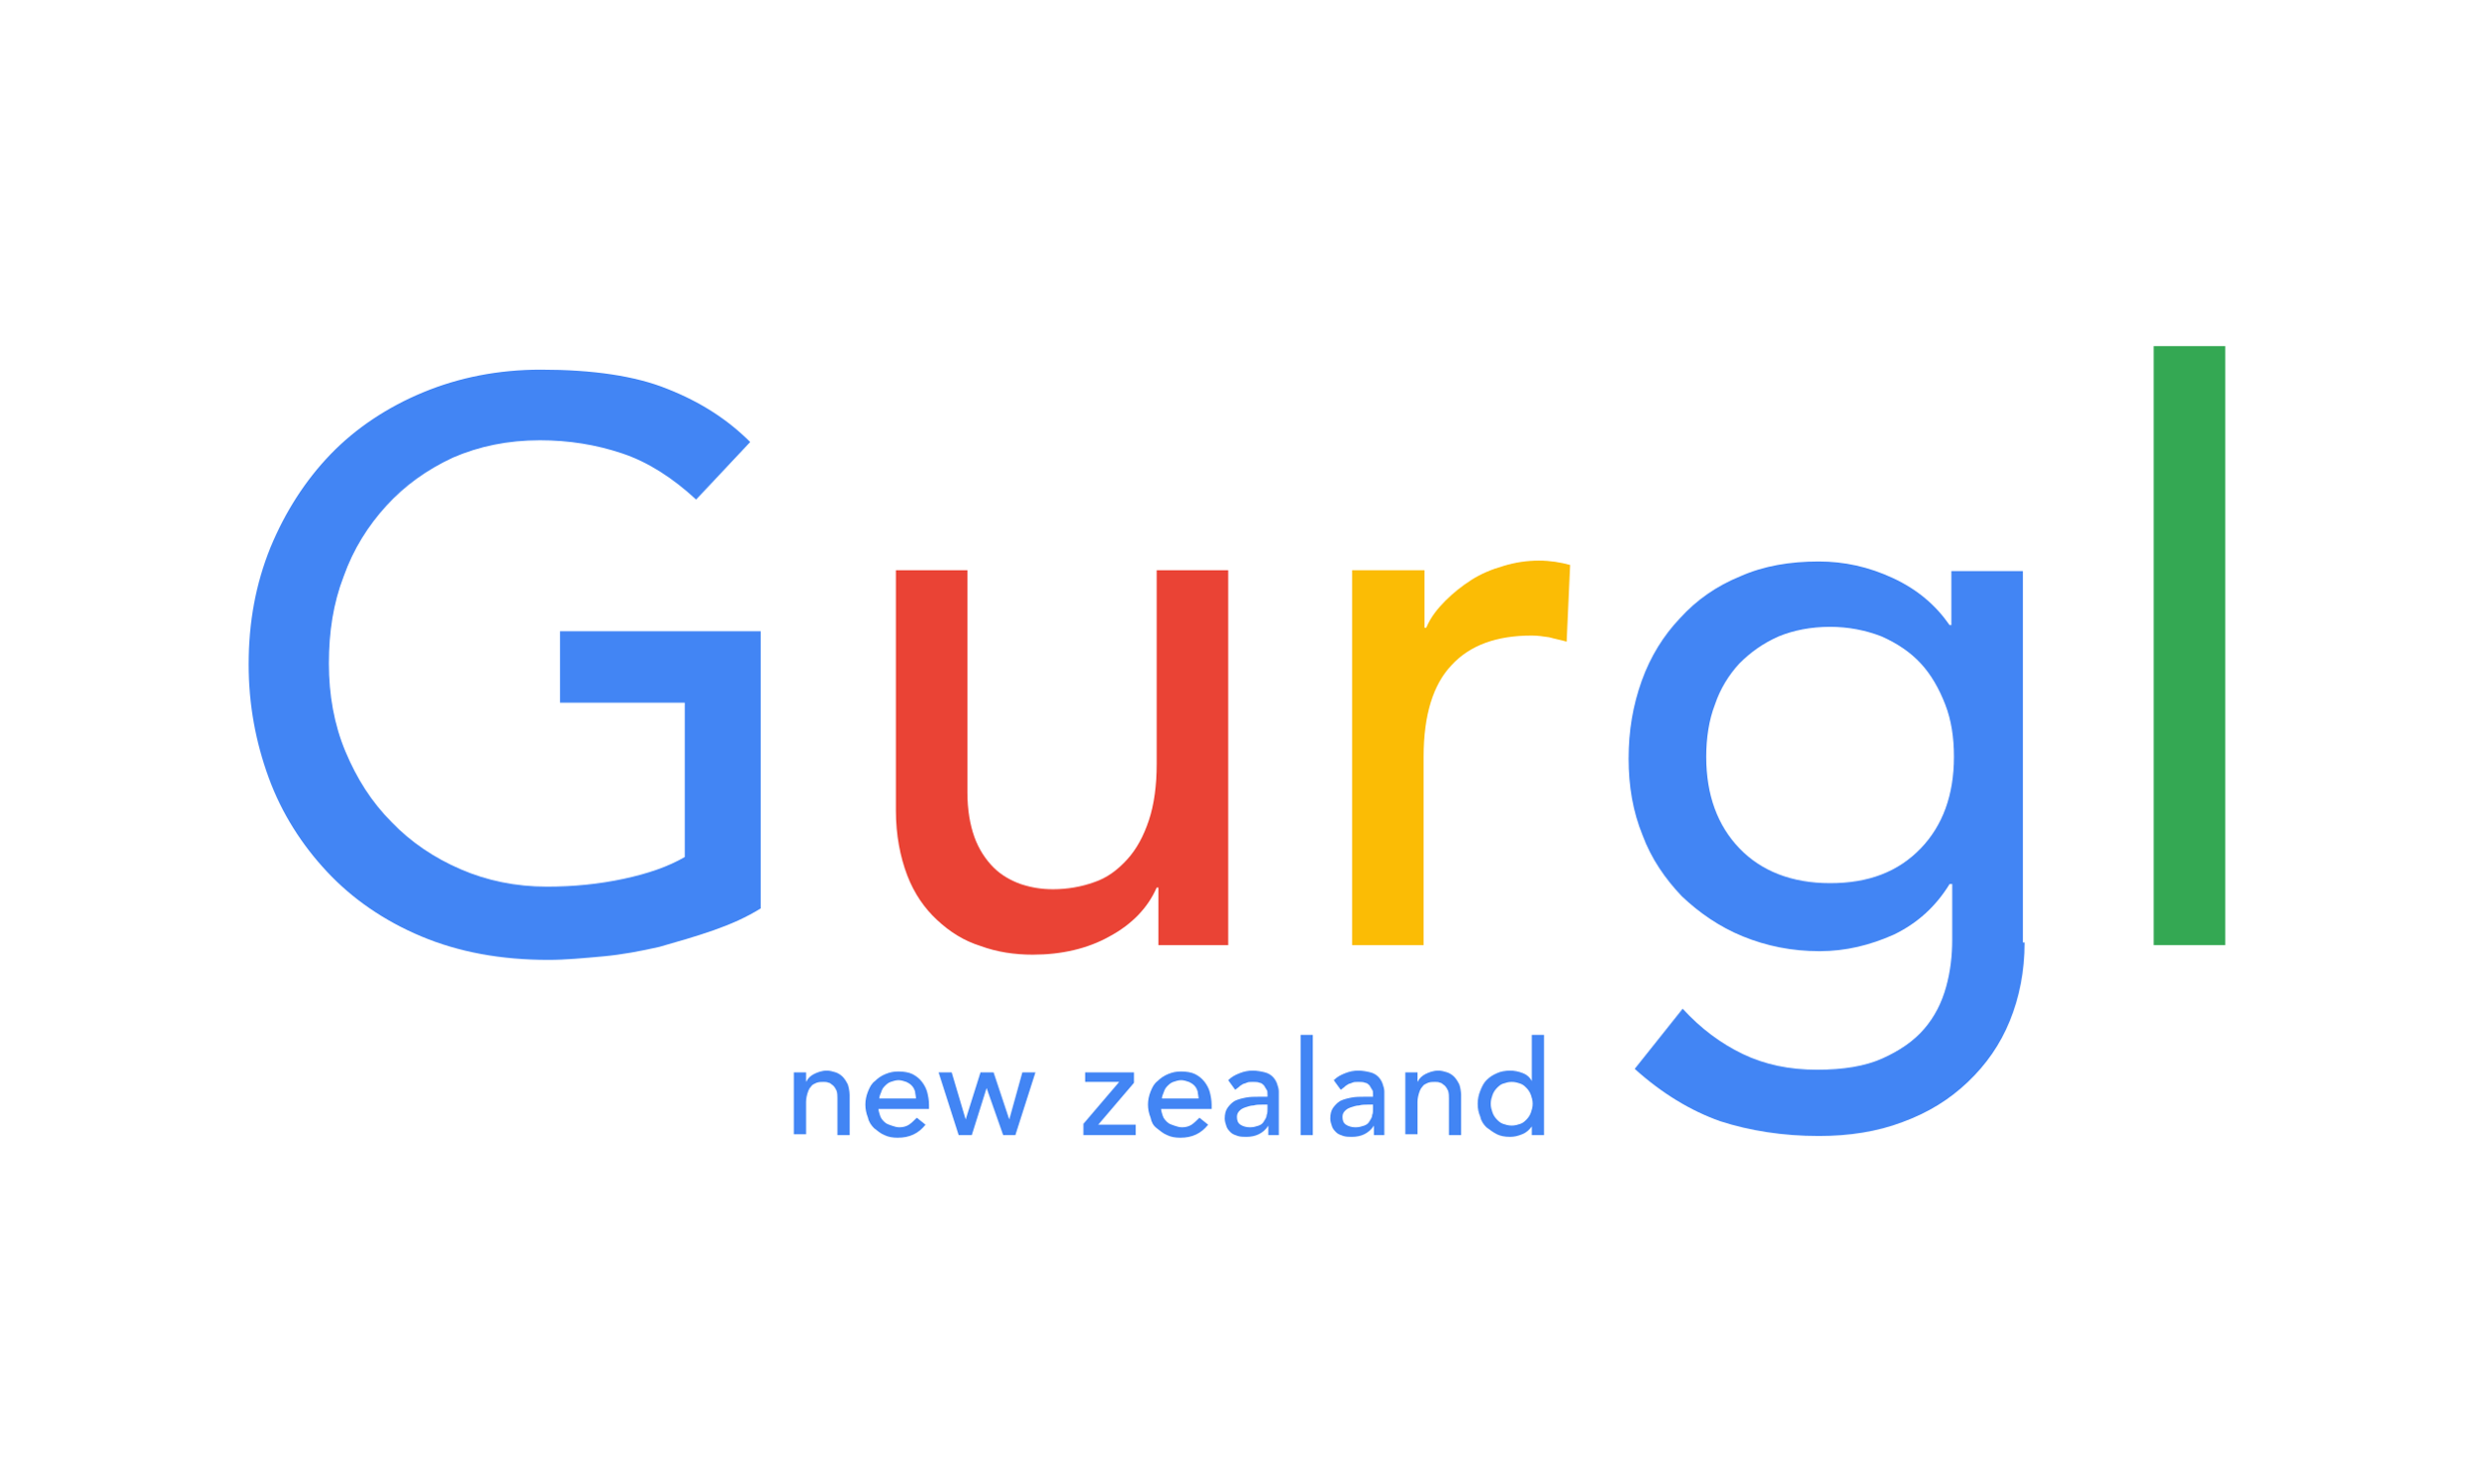
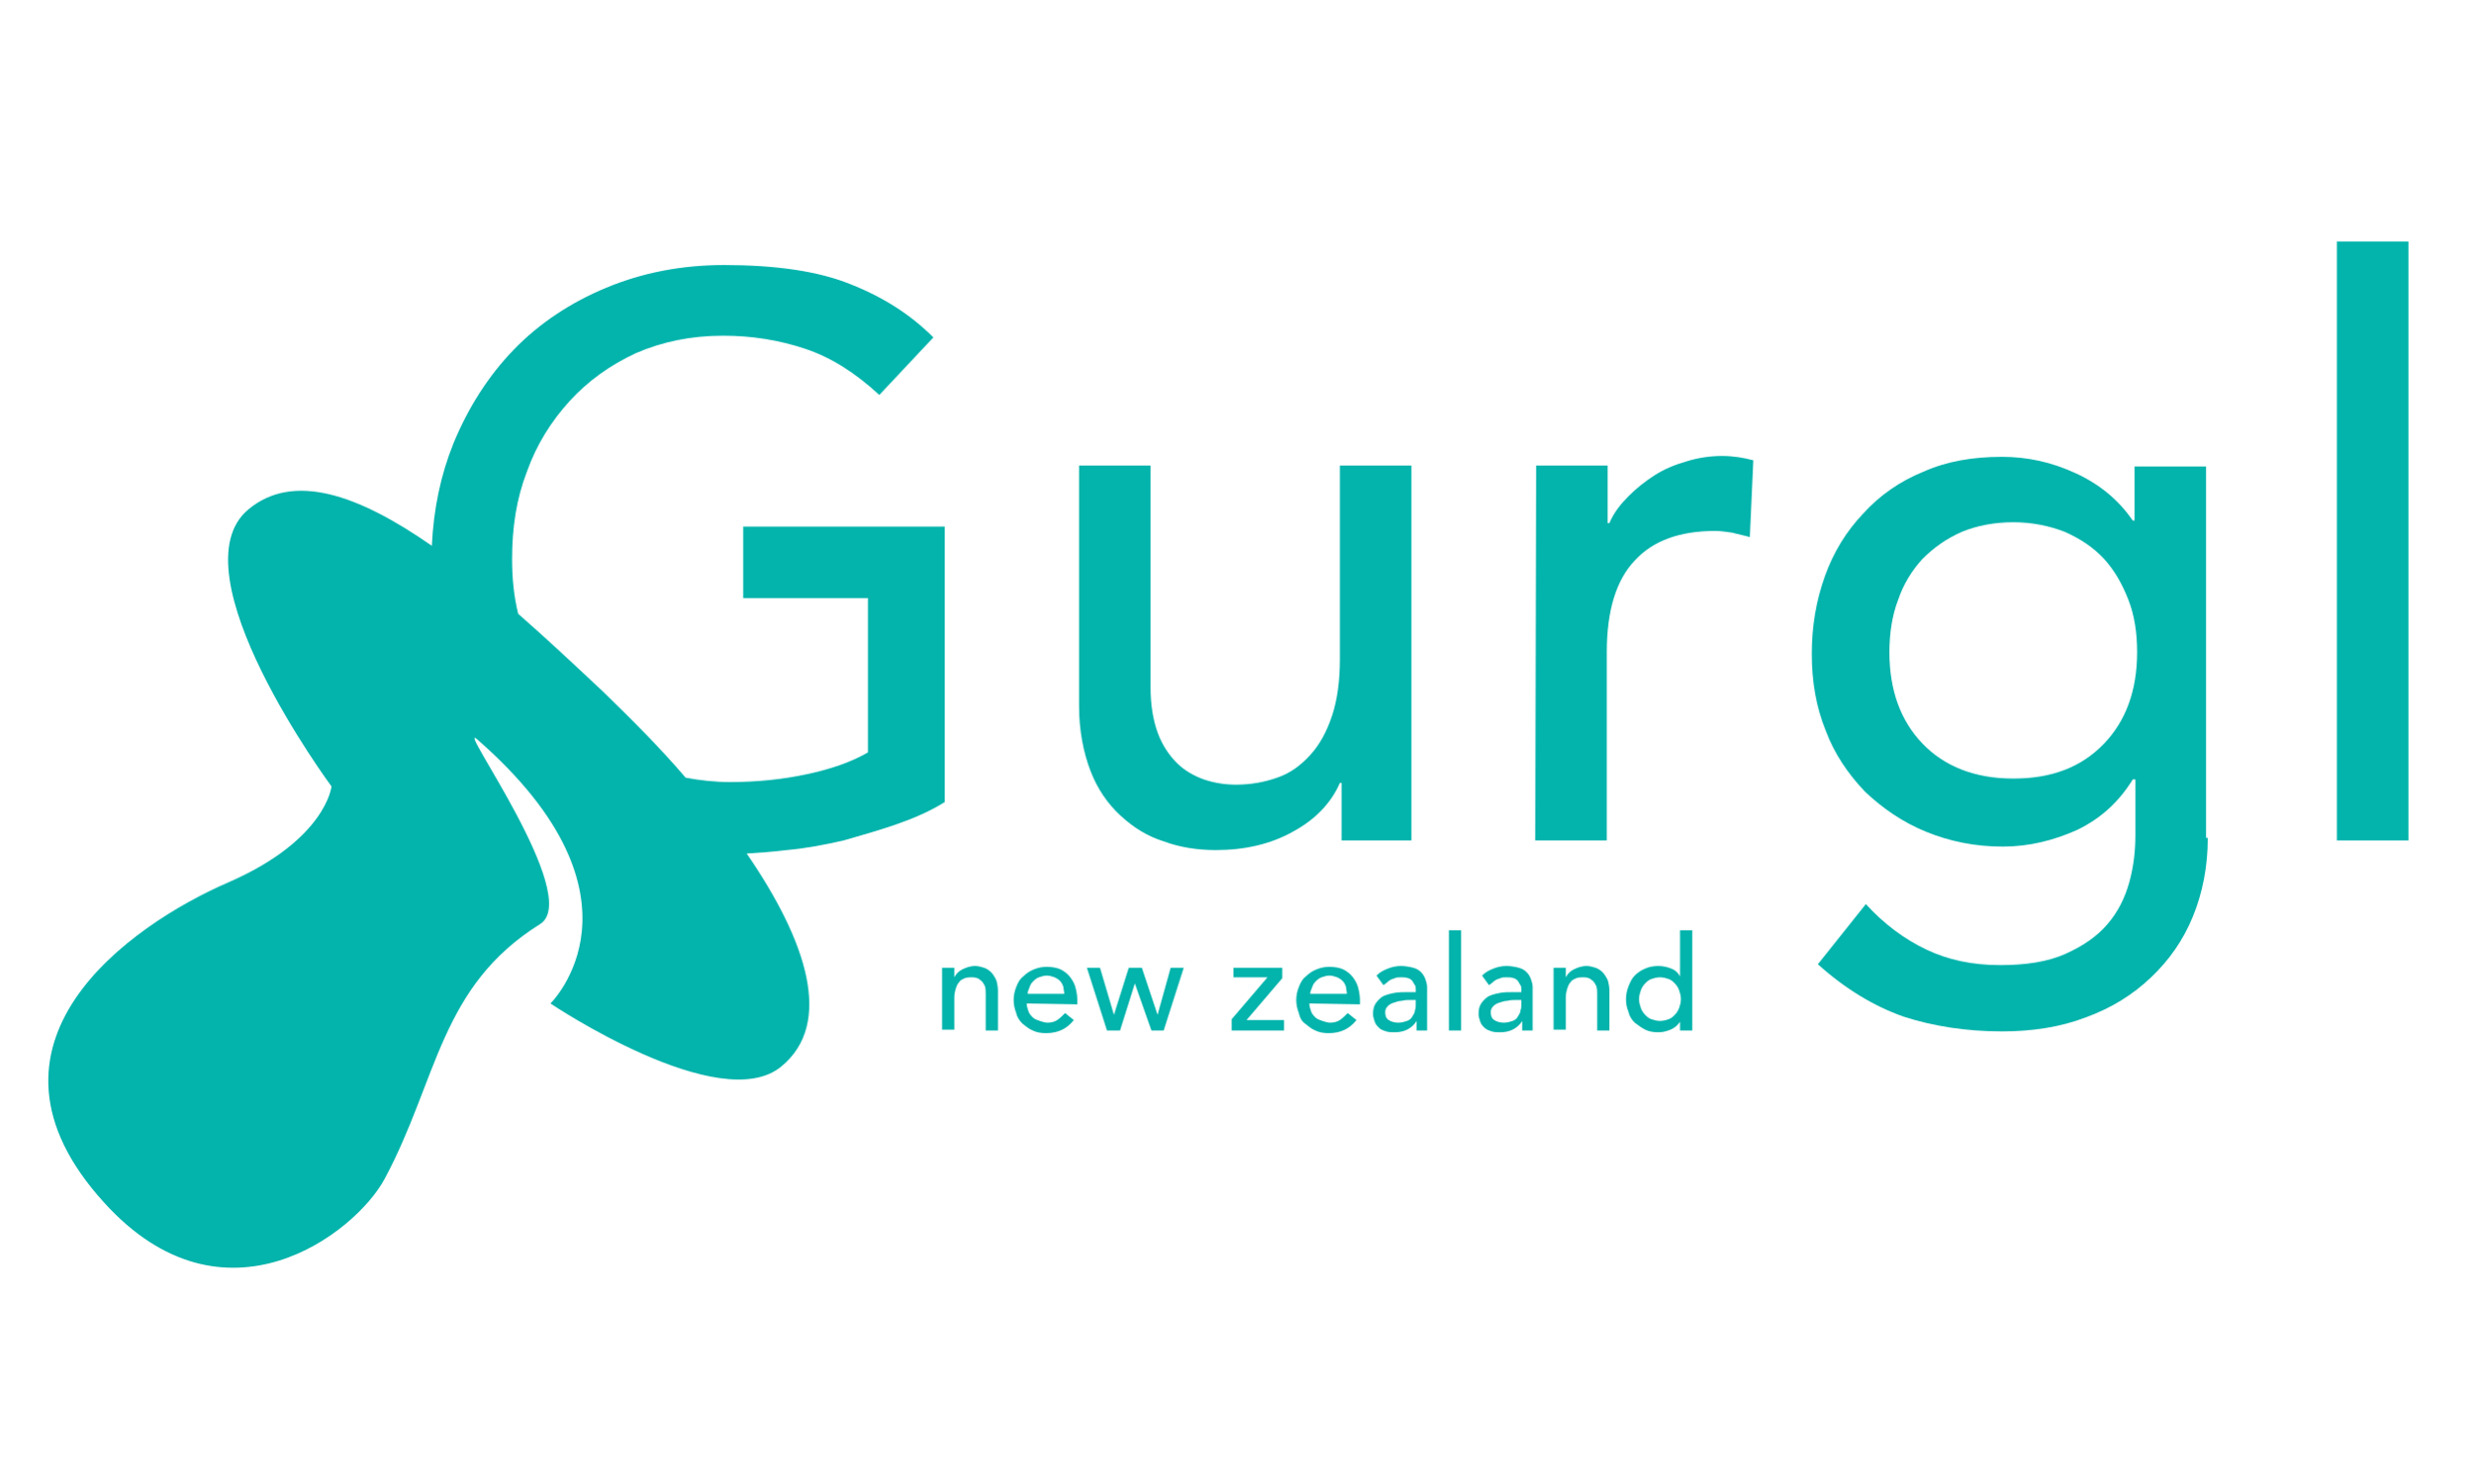
- <svg xmlns="http://www.w3.org/2000/svg" version="1.1" id="Layer_1" x="0px" y="0px" viewBox="0 0 283.5 170.1" style="enable-background:new 0 0 283.5 170.1;" xml:space="preserve">
+ <svg xmlns="http://www.w3.org/2000/svg" version="1.1" x="0px" y="0px" viewBox="0 0 283.5 170.1" style="enable-background:new 0 0 283.5 170.1;" xml:space="preserve">
  <style type="text/css">
- 	.st0{fill:#4285F4;}
- 	.st1{fill:#EA4335;}
- 	.st2{fill:#FBBC05;}
- 	.st3{fill:#34A853;}
+ 	.st0{fill:#02B4AC;}
+ 	.st1{display:none;}
+ 	.st2{display:inline;opacity:0.75;fill:#4285F4;}
</style>
-   <g>
-     <g>
-       <path class="st0" d="M87.2,72.5v31.7c-1.6,1-3.4,1.8-5.4,2.5s-4.1,1.3-6.2,1.9c-2.2,0.5-4.3,0.9-6.5,1.1c-2.2,0.2-4.3,0.4-6.2,0.4    c-5.5,0-10.3-0.9-14.6-2.7s-7.9-4.3-10.8-7.4c-2.9-3.1-5.2-6.7-6.7-10.8c-1.5-4.1-2.3-8.4-2.3-13c0-4.8,0.8-9.2,2.5-13.4    c1.7-4.1,4-7.7,6.9-10.7c2.9-3,6.5-5.4,10.6-7.1c4.1-1.7,8.6-2.6,13.5-2.6c5.9,0,10.8,0.7,14.5,2.2c3.8,1.5,6.9,3.5,9.5,6.1    l-6.2,6.6c-2.7-2.5-5.5-4.3-8.5-5.3c-3-1-6.1-1.5-9.4-1.5c-3.7,0-7,0.7-10,2c-3,1.4-5.5,3.2-7.6,5.5c-2.1,2.3-3.8,5-4.9,8.1    c-1.2,3.1-1.7,6.4-1.7,10c0,3.6,0.6,7,1.9,10.1c1.3,3.1,3,5.8,5.3,8.1c2.2,2.3,4.9,4.1,7.9,5.4c3,1.3,6.3,2,9.9,2    c3.1,0,6-0.3,8.8-0.9c2.8-0.6,5.1-1.4,7-2.5V80.6H64.2v-8.2H87.2z" />
-       <path class="st1" d="M141,108.4h-8.2v-6.6h-0.2c-1,2.3-2.8,4.2-5.4,5.6c-2.5,1.4-5.5,2.1-8.8,2.1c-2.1,0-4.1-0.3-6-1    c-1.9-0.6-3.5-1.6-5-3c-1.4-1.3-2.6-3-3.4-5.1c-0.8-2.1-1.3-4.6-1.3-7.4V65.4h8.2v25.5c0,2,0.3,3.7,0.8,5.1    c0.5,1.4,1.3,2.6,2.2,3.5c0.9,0.9,2,1.5,3.1,1.9c1.2,0.4,2.4,0.6,3.7,0.6c1.7,0,3.3-0.3,4.7-0.8c1.5-0.5,2.7-1.4,3.8-2.6    c1.1-1.2,1.9-2.7,2.5-4.5c0.6-1.8,0.9-4,0.9-6.5V65.4h8.2V108.4z" />
-       <path class="st2" d="M155.1,65.4h8.2V72h0.2c0.5-1.2,1.3-2.2,2.2-3.1c0.9-0.9,1.9-1.7,3-2.4c1.1-0.7,2.3-1.2,3.7-1.6    c1.3-0.4,2.7-0.6,4-0.6c1.3,0,2.5,0.2,3.6,0.5l-0.4,8.8c-0.7-0.2-1.3-0.3-2-0.5c-0.7-0.1-1.3-0.2-2-0.2c-4,0-7.1,1.1-9.2,3.4    c-2.1,2.2-3.2,5.7-3.2,10.5v21.6h-8.2V65.4z" />
-       <path class="st0" d="M232.1,108.1c0,3.3-0.6,6.3-1.7,9c-1.1,2.7-2.7,5-4.8,7c-2.1,2-4.5,3.5-7.5,4.6c-2.9,1.1-6.1,1.6-9.6,1.6    c-4.1,0-7.9-0.6-11.3-1.7c-3.4-1.2-6.7-3.2-9.8-6l5.5-6.9c2.1,2.3,4.4,4,6.9,5.2c2.5,1.2,5.3,1.8,8.5,1.8c3,0,5.5-0.4,7.5-1.3    c2-0.9,3.6-2,4.8-3.4c1.2-1.4,2-3,2.5-4.8c0.5-1.8,0.7-3.6,0.7-5.4v-6.4h-0.3c-1.6,2.6-3.7,4.5-6.4,5.8c-2.7,1.2-5.5,1.9-8.5,1.9    c-3.2,0-6.1-0.6-8.8-1.7c-2.7-1.1-5-2.7-7-4.6c-1.9-2-3.5-4.3-4.5-7c-1.1-2.7-1.6-5.6-1.6-8.8c0-3.2,0.5-6.1,1.5-8.9    c1-2.8,2.5-5.2,4.4-7.2c1.9-2.1,4.2-3.7,6.9-4.8c2.7-1.2,5.7-1.7,9-1.7c2.9,0,5.7,0.6,8.5,1.9c2.8,1.3,4.9,3.1,6.5,5.4h0.2v-6.2    h8.2V108.1z M209.8,71.9c-2.2,0-4.2,0.4-5.9,1.1c-1.8,0.8-3.2,1.8-4.5,3.1c-1.2,1.3-2.2,2.9-2.8,4.7c-0.7,1.8-1,3.9-1,6    c0,4.4,1.3,7.9,3.8,10.5c2.5,2.6,6,4,10.4,4c4.4,0,7.8-1.3,10.4-4c2.5-2.6,3.8-6.1,3.8-10.5c0-2.2-0.3-4.2-1-6    c-0.7-1.8-1.6-3.4-2.8-4.7c-1.2-1.3-2.7-2.3-4.5-3.1C213.9,72.3,211.9,71.9,209.8,71.9z" />
-       <path class="st3" d="M246.9,39.7h8.2v68.7h-8.2V39.7z" />
-     </g>
+   <g id="Layer_1">
+     <path class="st0" d="M85.2,60.4v8.2h14.3v17.7c-1.9,1.1-4.2,1.9-7,2.5c-2.8,0.6-5.7,0.9-8.8,0.9c-1.8,0-3.5-0.2-5.1-0.5   c-2.9-3.4-6.2-6.7-9.5-9.9c-3.3-3.1-6.5-6.1-9.7-8.9c-0.5-2-0.7-4.1-0.7-6.3c0-3.6,0.5-6.9,1.7-10c1.1-3.1,2.8-5.8,4.9-8.1   c2.1-2.3,4.6-4.1,7.6-5.5c3-1.3,6.3-2,10-2c3.3,0,6.4,0.5,9.4,1.5s5.8,2.8,8.5,5.3l6.2-6.6c-2.6-2.6-5.7-4.6-9.5-6.1   c-3.7-1.5-8.6-2.2-14.5-2.2c-4.9,0-9.4,0.9-13.5,2.6c-4.1,1.7-7.7,4.1-10.6,7.1c-2.9,3-5.2,6.6-6.9,10.7c-1.5,3.7-2.3,7.6-2.5,11.8   c-8.6-6-15.9-8.4-21-4.2C19.8,65.6,38,90.2,38,90.2s-0.6,6.1-11.8,11c-11.3,4.9-30.8,18.5-14.3,36.7c13.8,15.3,28.9,3.5,32.2-2.7   c6.1-11.4,6.3-22,17.8-29.2c5-3.1-9.8-23.4-7.2-21.2c20.8,18.2,8.4,30.3,8.4,30.3s19.5,13.1,26.5,7.2c5.9-4.9,3-14.2-4-24.4   c1.5-0.1,3-0.2,4.6-0.4c2.2-0.2,4.3-0.6,6.5-1.1c2.1-0.6,4.2-1.2,6.2-1.9c2-0.7,3.8-1.5,5.4-2.5V60.5v-0.1H85.2z" />
+     <path class="st0" d="M162,96.4h-8.2v-6.6h-0.2c-1,2.3-2.8,4.2-5.4,5.6c-2.5,1.4-5.5,2.1-8.8,2.1c-2.1,0-4.1-0.3-6-1   c-1.9-0.6-3.5-1.6-5-3c-1.4-1.3-2.6-3-3.4-5.1s-1.3-4.6-1.3-7.4V53.4h8.2v25.5c0,2,0.3,3.7,0.8,5.1s1.3,2.6,2.2,3.5s2,1.5,3.1,1.9   c1.2,0.4,2.4,0.6,3.7,0.6c1.7,0,3.3-0.3,4.7-0.8c1.5-0.5,2.7-1.4,3.8-2.6c1.1-1.2,1.9-2.7,2.5-4.5s0.9-4,0.9-6.5V53.4h8.2v43H162z" />
+     <path class="st0" d="M176.1,53.4h8.2V60h0.2c0.5-1.2,1.3-2.2,2.2-3.1s1.9-1.7,3-2.4c1.1-0.7,2.3-1.2,3.7-1.6c1.3-0.4,2.7-0.6,4-0.6   s2.5,0.2,3.6,0.5l-0.4,8.8c-0.7-0.2-1.3-0.3-2-0.5c-0.7-0.1-1.3-0.2-2-0.2c-4,0-7.1,1.1-9.2,3.4c-2.1,2.2-3.2,5.7-3.2,10.5v21.6   H176L176.1,53.4L176.1,53.4z" />
+     <path class="st0" d="M253.1,96.1c0,3.3-0.6,6.3-1.7,9c-1.1,2.7-2.7,5-4.8,7s-4.5,3.5-7.5,4.6c-2.9,1.1-6.1,1.6-9.6,1.6   c-4.1,0-7.9-0.6-11.3-1.7c-3.4-1.2-6.7-3.2-9.8-6l5.5-6.9c2.1,2.3,4.4,4,6.9,5.2s5.3,1.8,8.5,1.8c3,0,5.5-0.4,7.5-1.3   s3.6-2,4.8-3.4s2-3,2.5-4.8s0.7-3.6,0.7-5.4v-6.4h-0.3c-1.6,2.6-3.7,4.5-6.4,5.8c-2.7,1.2-5.5,1.9-8.5,1.9c-3.2,0-6.1-0.6-8.8-1.7   s-5-2.7-7-4.6c-1.9-2-3.5-4.3-4.5-7c-1.1-2.7-1.6-5.6-1.6-8.8c0-3.2,0.5-6.1,1.5-8.9s2.5-5.2,4.4-7.2c1.9-2.1,4.2-3.7,6.9-4.8   c2.7-1.2,5.7-1.7,9-1.7c2.9,0,5.7,0.6,8.5,1.9s4.9,3.1,6.5,5.4h0.2v-6.2h8.2v42.6H253.1z M230.8,59.9c-2.2,0-4.2,0.4-5.9,1.1   c-1.8,0.8-3.2,1.8-4.5,3.1c-1.2,1.3-2.2,2.9-2.8,4.7c-0.7,1.8-1,3.9-1,6c0,4.4,1.3,7.9,3.8,10.5s6,4,10.4,4s7.8-1.3,10.4-4   c2.5-2.6,3.8-6.1,3.8-10.5c0-2.2-0.3-4.2-1-6s-1.6-3.4-2.8-4.7c-1.2-1.3-2.7-2.3-4.5-3.1C234.9,60.3,232.9,59.9,230.8,59.9z" />
+     <path class="st0" d="M267.9,27.7h8.2v68.7h-8.2V27.7z" />
    <g>
      <g>
-         <path class="st0" d="M91,123h1.4v1.1h0c0.2-0.4,0.5-0.7,0.9-0.9c0.4-0.2,0.9-0.4,1.5-0.4c0.3,0,0.7,0.1,1,0.2     c0.3,0.1,0.6,0.3,0.8,0.5c0.2,0.2,0.4,0.5,0.6,0.9c0.1,0.3,0.2,0.8,0.2,1.2v4.6H96v-4.2c0-0.3,0-0.6-0.1-0.9     c-0.1-0.2-0.2-0.4-0.4-0.6c-0.2-0.1-0.3-0.3-0.5-0.3c-0.2-0.1-0.4-0.1-0.6-0.1c-0.3,0-0.5,0-0.8,0.1c-0.2,0.1-0.5,0.2-0.6,0.4     c-0.2,0.2-0.3,0.4-0.4,0.7c-0.1,0.3-0.2,0.7-0.2,1.1v3.7H91V123z" />
-         <path class="st0" d="M100.7,127.1c0,0.3,0.1,0.6,0.2,0.9c0.1,0.3,0.3,0.5,0.5,0.7c0.2,0.2,0.5,0.3,0.8,0.4     c0.3,0.1,0.6,0.2,0.9,0.2c0.4,0,0.8-0.1,1.1-0.3c0.3-0.2,0.6-0.5,0.9-0.8l1,0.8c-0.8,1-1.8,1.5-3.2,1.5c-0.6,0-1.1-0.1-1.5-0.3     c-0.5-0.2-0.8-0.5-1.2-0.8c-0.3-0.3-0.6-0.7-0.7-1.2c-0.2-0.5-0.3-1-0.3-1.5c0-0.5,0.1-1,0.3-1.5c0.2-0.5,0.4-0.9,0.8-1.2     c0.3-0.3,0.7-0.6,1.2-0.8c0.5-0.2,0.9-0.3,1.5-0.3c0.6,0,1.2,0.1,1.6,0.3c0.4,0.2,0.8,0.5,1.1,0.9c0.3,0.4,0.5,0.8,0.6,1.2     c0.1,0.4,0.2,0.9,0.2,1.4v0.5H100.7z M105,126c0-0.3-0.1-0.6-0.1-0.8c-0.1-0.3-0.2-0.5-0.4-0.7c-0.2-0.2-0.4-0.3-0.6-0.4     c-0.3-0.1-0.6-0.2-0.9-0.2c-0.3,0-0.6,0.1-0.9,0.2c-0.3,0.1-0.5,0.3-0.7,0.5c-0.2,0.2-0.3,0.4-0.4,0.7c-0.1,0.2-0.2,0.5-0.2,0.7     H105z" />
-         <path class="st0" d="M107.6,123h1.5l1.6,5.4h0l1.7-5.4h1.5l1.8,5.4h0l1.5-5.4h1.5l-2.3,7.2h-1.4l-1.9-5.4h0l-1.7,5.4h-1.5     L107.6,123z" />
-         <path class="st0" d="M124.2,128.9l4.1-4.8h-3.9V123h5.6v1.2l-4.1,4.8h4.3v1.2h-6V128.9z" />
-         <path class="st0" d="M133.1,127.1c0,0.3,0.1,0.6,0.2,0.9c0.1,0.3,0.3,0.5,0.5,0.7c0.2,0.2,0.5,0.3,0.8,0.4     c0.3,0.1,0.6,0.2,0.9,0.2c0.4,0,0.8-0.1,1.1-0.3c0.3-0.2,0.6-0.5,0.9-0.8l1,0.8c-0.8,1-1.8,1.5-3.2,1.5c-0.6,0-1.1-0.1-1.5-0.3     c-0.5-0.2-0.8-0.5-1.2-0.8s-0.6-0.7-0.7-1.2c-0.2-0.5-0.3-1-0.3-1.5c0-0.5,0.1-1,0.3-1.5c0.2-0.5,0.4-0.9,0.8-1.2     c0.3-0.3,0.7-0.6,1.2-0.8c0.5-0.2,0.9-0.3,1.5-0.3c0.6,0,1.2,0.1,1.6,0.3c0.4,0.2,0.8,0.5,1.1,0.9c0.3,0.4,0.5,0.8,0.6,1.2     c0.1,0.4,0.2,0.9,0.2,1.4v0.5H133.1z M137.4,126c0-0.3-0.1-0.6-0.1-0.8c-0.1-0.3-0.2-0.5-0.4-0.7c-0.2-0.2-0.4-0.3-0.6-0.4     c-0.3-0.1-0.6-0.2-0.9-0.2c-0.3,0-0.6,0.1-0.9,0.2c-0.3,0.1-0.5,0.3-0.7,0.5c-0.2,0.2-0.3,0.4-0.4,0.7c-0.1,0.2-0.2,0.5-0.2,0.7     H137.4z" />
-         <path class="st0" d="M140.8,123.9c0.4-0.4,0.8-0.6,1.3-0.8c0.5-0.2,1-0.3,1.5-0.3c0.5,0,1,0.1,1.4,0.2c0.4,0.1,0.7,0.3,0.9,0.5     c0.2,0.2,0.4,0.5,0.5,0.8c0.1,0.3,0.2,0.6,0.2,0.9v3.7c0,0.3,0,0.5,0,0.7c0,0.2,0,0.4,0,0.6h-1.2c0-0.4,0-0.7,0-1.1h0     c-0.3,0.5-0.7,0.8-1.1,1c-0.4,0.2-0.9,0.3-1.4,0.3c-0.3,0-0.7,0-1-0.1c-0.3-0.1-0.6-0.2-0.8-0.4c-0.2-0.2-0.4-0.4-0.5-0.7     c-0.1-0.3-0.2-0.6-0.2-0.9c0-0.5,0.1-0.9,0.3-1.2c0.2-0.3,0.5-0.6,0.8-0.8c0.4-0.2,0.8-0.3,1.3-0.4c0.5-0.1,1-0.1,1.5-0.1h1v-0.3     c0-0.2,0-0.4-0.1-0.5c-0.1-0.2-0.2-0.3-0.3-0.5c-0.1-0.1-0.3-0.3-0.5-0.3c-0.2-0.1-0.5-0.1-0.8-0.1c-0.3,0-0.5,0-0.7,0.1     c-0.2,0.1-0.4,0.1-0.5,0.2c-0.2,0.1-0.3,0.2-0.4,0.3c-0.1,0.1-0.3,0.2-0.4,0.3L140.8,123.9z M144.7,126.7c-0.3,0-0.7,0-1,0.1     c-0.3,0-0.6,0.1-0.9,0.2c-0.3,0.1-0.5,0.2-0.7,0.4c-0.2,0.2-0.3,0.4-0.3,0.7c0,0.4,0.1,0.7,0.4,0.9c0.3,0.2,0.7,0.3,1.1,0.3     c0.4,0,0.7-0.1,1-0.2c0.3-0.1,0.5-0.3,0.6-0.5s0.3-0.4,0.3-0.7c0.1-0.2,0.1-0.5,0.1-0.7v-0.5H144.7z" />
-         <path class="st0" d="M149.1,118.7h1.4v11.5h-1.4V118.7z" />
-         <path class="st0" d="M152.9,123.9c0.4-0.4,0.8-0.6,1.3-0.8c0.5-0.2,1-0.3,1.5-0.3c0.5,0,1,0.1,1.4,0.2c0.4,0.1,0.7,0.3,0.9,0.5     c0.2,0.2,0.4,0.5,0.5,0.8s0.2,0.6,0.2,0.9v3.7c0,0.3,0,0.5,0,0.7c0,0.2,0,0.4,0,0.6h-1.2c0-0.4,0-0.7,0-1.1h0     c-0.3,0.5-0.7,0.8-1.1,1c-0.4,0.2-0.9,0.3-1.4,0.3c-0.3,0-0.7,0-1-0.1c-0.3-0.1-0.6-0.2-0.8-0.4c-0.2-0.2-0.4-0.4-0.5-0.7     c-0.1-0.3-0.2-0.6-0.2-0.9c0-0.5,0.1-0.9,0.3-1.2c0.2-0.3,0.5-0.6,0.8-0.8c0.4-0.2,0.8-0.3,1.3-0.4c0.5-0.1,1-0.1,1.5-0.1h1v-0.3     c0-0.2,0-0.4-0.1-0.5c-0.1-0.2-0.2-0.3-0.3-0.5c-0.1-0.1-0.3-0.3-0.5-0.3c-0.2-0.1-0.5-0.1-0.8-0.1c-0.3,0-0.5,0-0.7,0.1     c-0.2,0.1-0.4,0.1-0.5,0.2c-0.2,0.1-0.3,0.2-0.4,0.3c-0.1,0.1-0.3,0.2-0.4,0.3L152.9,123.9z M156.8,126.7c-0.3,0-0.7,0-1,0.1     c-0.3,0-0.6,0.1-0.9,0.2c-0.3,0.1-0.5,0.2-0.7,0.4c-0.2,0.2-0.3,0.4-0.3,0.7c0,0.4,0.1,0.7,0.4,0.9c0.3,0.2,0.7,0.3,1.1,0.3     c0.4,0,0.7-0.1,1-0.2c0.3-0.1,0.5-0.3,0.6-0.5s0.3-0.4,0.3-0.7c0.1-0.2,0.1-0.5,0.1-0.7v-0.5H156.8z" />
-         <path class="st0" d="M161.1,123h1.4v1.1h0c0.2-0.4,0.5-0.7,0.9-0.9c0.4-0.2,0.9-0.4,1.5-0.4c0.3,0,0.7,0.1,1,0.2     c0.3,0.1,0.6,0.3,0.8,0.5c0.2,0.2,0.4,0.5,0.6,0.9c0.1,0.3,0.2,0.8,0.2,1.2v4.6h-1.4v-4.2c0-0.3,0-0.6-0.1-0.9     c-0.1-0.2-0.2-0.4-0.4-0.6c-0.2-0.1-0.3-0.3-0.5-0.3c-0.2-0.1-0.4-0.1-0.6-0.1c-0.3,0-0.5,0-0.8,0.1c-0.2,0.1-0.5,0.2-0.6,0.4     c-0.2,0.2-0.3,0.4-0.4,0.7c-0.1,0.3-0.2,0.7-0.2,1.1v3.7h-1.4V123z" />
-         <path class="st0" d="M177,130.2h-1.4v-1h0c-0.3,0.4-0.6,0.7-1.1,0.9c-0.5,0.2-0.9,0.3-1.4,0.3c-0.6,0-1.1-0.1-1.5-0.3     c-0.4-0.2-0.8-0.5-1.2-0.8c-0.3-0.3-0.6-0.7-0.7-1.2c-0.2-0.5-0.3-0.9-0.3-1.5c0-0.5,0.1-1,0.3-1.5c0.2-0.5,0.4-0.9,0.7-1.2     c0.3-0.3,0.7-0.6,1.2-0.8c0.4-0.2,1-0.3,1.5-0.3c0.5,0,1,0.1,1.5,0.3c0.5,0.2,0.8,0.5,1,0.9h0v-5.3h1.4V130.2z M173.3,129.1     c0.4,0,0.7-0.1,1-0.2s0.5-0.3,0.7-0.5c0.2-0.2,0.4-0.5,0.5-0.8c0.1-0.3,0.2-0.6,0.2-1c0-0.4-0.1-0.7-0.2-1     c-0.1-0.3-0.3-0.6-0.5-0.8c-0.2-0.2-0.4-0.4-0.7-0.5s-0.6-0.2-1-0.2c-0.4,0-0.7,0.1-1,0.2s-0.5,0.3-0.7,0.5     c-0.2,0.2-0.4,0.5-0.5,0.8c-0.1,0.3-0.2,0.6-0.2,1c0,0.4,0.1,0.7,0.2,1c0.1,0.3,0.3,0.6,0.5,0.8c0.2,0.2,0.4,0.4,0.7,0.5     S172.9,129.1,173.3,129.1z" />
+         <path class="st0" d="M108,111h1.4v1.1l0,0c0.2-0.4,0.5-0.7,0.9-0.9c0.4-0.2,0.9-0.4,1.5-0.4c0.3,0,0.7,0.1,1,0.2s0.6,0.3,0.8,0.5     c0.2,0.2,0.4,0.5,0.6,0.9c0.1,0.3,0.2,0.8,0.2,1.2v4.6H113V114c0-0.3,0-0.6-0.1-0.9c-0.1-0.2-0.2-0.4-0.4-0.6     c-0.2-0.1-0.3-0.3-0.5-0.3c-0.2-0.1-0.4-0.1-0.6-0.1c-0.3,0-0.5,0-0.8,0.1c-0.2,0.1-0.5,0.2-0.6,0.4c-0.2,0.2-0.3,0.4-0.4,0.7     c-0.1,0.3-0.2,0.7-0.2,1.1v3.7H108V111z" />
+         <path class="st0" d="M117.7,115.1c0,0.3,0.1,0.6,0.2,0.9s0.3,0.5,0.5,0.7s0.5,0.3,0.8,0.4c0.3,0.1,0.6,0.2,0.9,0.2     c0.4,0,0.8-0.1,1.1-0.3c0.3-0.2,0.6-0.5,0.9-0.8l1,0.8c-0.8,1-1.8,1.5-3.2,1.5c-0.6,0-1.1-0.1-1.5-0.3c-0.5-0.2-0.8-0.5-1.2-0.8     c-0.3-0.3-0.6-0.7-0.7-1.2c-0.2-0.5-0.3-1-0.3-1.5s0.1-1,0.3-1.5c0.2-0.5,0.4-0.9,0.8-1.2c0.3-0.3,0.7-0.6,1.2-0.8     c0.5-0.2,0.9-0.3,1.5-0.3s1.2,0.1,1.6,0.3c0.4,0.2,0.8,0.5,1.1,0.9c0.3,0.4,0.5,0.8,0.6,1.2c0.1,0.4,0.2,0.9,0.2,1.4v0.5     L117.7,115.1L117.7,115.1z M122,114c0-0.3-0.1-0.6-0.1-0.8c-0.1-0.3-0.2-0.5-0.4-0.7c-0.2-0.2-0.4-0.3-0.6-0.4     c-0.3-0.1-0.6-0.2-0.9-0.2s-0.6,0.1-0.9,0.2s-0.5,0.3-0.7,0.5s-0.3,0.4-0.4,0.7c-0.1,0.2-0.2,0.5-0.2,0.7     C117.8,114,122,114,122,114z" />
+         <path class="st0" d="M124.6,111h1.5l1.6,5.4l0,0l1.7-5.4h1.5l1.8,5.4l0,0l1.5-5.4h1.5l-2.3,7.2H132l-1.9-5.4l0,0l-1.7,5.4h-1.5     L124.6,111z" />
+         <path class="st0" d="M141.2,116.9l4.1-4.8h-3.9V111h5.6v1.2l-4.1,4.8h4.3v1.2h-6V116.9z" />
+         <path class="st0" d="M150.1,115.1c0,0.3,0.1,0.6,0.2,0.9c0.1,0.3,0.3,0.5,0.5,0.7s0.5,0.3,0.8,0.4c0.3,0.1,0.6,0.2,0.9,0.2     c0.4,0,0.8-0.1,1.1-0.3s0.6-0.5,0.9-0.8l1,0.8c-0.8,1-1.8,1.5-3.2,1.5c-0.6,0-1.1-0.1-1.5-0.3c-0.5-0.2-0.8-0.5-1.2-0.8     s-0.6-0.7-0.7-1.2c-0.2-0.5-0.3-1-0.3-1.5s0.1-1,0.3-1.5s0.4-0.9,0.8-1.2c0.3-0.3,0.7-0.6,1.2-0.8c0.5-0.2,0.9-0.3,1.5-0.3     s1.2,0.1,1.6,0.3c0.4,0.2,0.8,0.5,1.1,0.9s0.5,0.8,0.6,1.2c0.1,0.4,0.2,0.9,0.2,1.4v0.5L150.1,115.1L150.1,115.1z M154.4,114     c0-0.3-0.1-0.6-0.1-0.8c-0.1-0.3-0.2-0.5-0.4-0.7s-0.4-0.3-0.6-0.4c-0.3-0.1-0.6-0.2-0.9-0.2c-0.3,0-0.6,0.1-0.9,0.2     c-0.3,0.1-0.5,0.3-0.7,0.5s-0.3,0.4-0.4,0.7c-0.1,0.2-0.2,0.5-0.2,0.7C150.2,114,154.4,114,154.4,114z" />
+         <path class="st0" d="M157.8,111.9c0.4-0.4,0.8-0.6,1.3-0.8c0.5-0.2,1-0.3,1.5-0.3s1,0.1,1.4,0.2s0.7,0.3,0.9,0.5s0.4,0.5,0.5,0.8     s0.2,0.6,0.2,0.9v3.7c0,0.3,0,0.5,0,0.7s0,0.4,0,0.6h-1.2c0-0.4,0-0.7,0-1.1l0,0c-0.3,0.5-0.7,0.8-1.1,1     c-0.4,0.2-0.9,0.3-1.4,0.3c-0.3,0-0.7,0-1-0.1s-0.6-0.2-0.8-0.4s-0.4-0.4-0.5-0.7s-0.2-0.6-0.2-0.9c0-0.5,0.1-0.9,0.3-1.2     c0.2-0.3,0.5-0.6,0.8-0.8c0.4-0.2,0.8-0.3,1.3-0.4s1-0.1,1.5-0.1h1v-0.3c0-0.2,0-0.4-0.1-0.5c-0.1-0.2-0.2-0.3-0.3-0.5     c-0.1-0.1-0.3-0.3-0.5-0.3c-0.2-0.1-0.5-0.1-0.8-0.1s-0.5,0-0.7,0.1s-0.4,0.1-0.5,0.2c-0.2,0.1-0.3,0.2-0.4,0.3     c-0.1,0.1-0.3,0.2-0.4,0.3L157.8,111.9z M161.7,114.7c-0.3,0-0.7,0-1,0.1c-0.3,0-0.6,0.1-0.9,0.2c-0.3,0.1-0.5,0.2-0.7,0.4     c-0.2,0.2-0.3,0.4-0.3,0.7c0,0.4,0.1,0.7,0.4,0.9c0.3,0.2,0.7,0.3,1.1,0.3c0.4,0,0.7-0.1,1-0.2c0.3-0.1,0.5-0.3,0.6-0.5     s0.3-0.4,0.3-0.7c0.1-0.2,0.1-0.5,0.1-0.7v-0.5H161.7z" />
+         <path class="st0" d="M166.1,106.7h1.4v11.5h-1.4V106.7z" />
+         <path class="st0" d="M169.9,111.9c0.4-0.4,0.8-0.6,1.3-0.8c0.5-0.2,1-0.3,1.5-0.3s1,0.1,1.4,0.2s0.7,0.3,0.9,0.5s0.4,0.5,0.5,0.8     s0.2,0.6,0.2,0.9v3.7c0,0.3,0,0.5,0,0.7s0,0.4,0,0.6h-1.2c0-0.4,0-0.7,0-1.1l0,0c-0.3,0.5-0.7,0.8-1.1,1     c-0.4,0.2-0.9,0.3-1.4,0.3c-0.3,0-0.7,0-1-0.1s-0.6-0.2-0.8-0.4s-0.4-0.4-0.5-0.7s-0.2-0.6-0.2-0.9c0-0.5,0.1-0.9,0.3-1.2     c0.2-0.3,0.5-0.6,0.8-0.8c0.4-0.2,0.8-0.3,1.3-0.4s1-0.1,1.5-0.1h1v-0.3c0-0.2,0-0.4-0.1-0.5c-0.1-0.2-0.2-0.3-0.3-0.5     c-0.1-0.1-0.3-0.3-0.5-0.3c-0.2-0.1-0.5-0.1-0.8-0.1s-0.5,0-0.7,0.1s-0.4,0.1-0.5,0.2c-0.2,0.1-0.3,0.2-0.4,0.3     c-0.1,0.1-0.3,0.2-0.4,0.3L169.9,111.9z M173.8,114.7c-0.3,0-0.7,0-1,0.1c-0.3,0-0.6,0.1-0.9,0.2c-0.3,0.1-0.5,0.2-0.7,0.4     c-0.2,0.2-0.3,0.4-0.3,0.7c0,0.4,0.1,0.7,0.4,0.9c0.3,0.2,0.7,0.3,1.1,0.3c0.4,0,0.7-0.1,1-0.2c0.3-0.1,0.5-0.3,0.6-0.5     s0.3-0.4,0.3-0.7c0.1-0.2,0.1-0.5,0.1-0.7v-0.5H173.8z" />
+         <path class="st0" d="M178.1,111h1.4v1.1l0,0c0.2-0.4,0.5-0.7,0.9-0.9c0.4-0.2,0.9-0.4,1.5-0.4c0.3,0,0.7,0.1,1,0.2     s0.6,0.3,0.8,0.5s0.4,0.5,0.6,0.9c0.1,0.3,0.2,0.8,0.2,1.2v4.6h-1.4V114c0-0.3,0-0.6-0.1-0.9c-0.1-0.2-0.2-0.4-0.4-0.6     c-0.2-0.1-0.3-0.3-0.5-0.3c-0.2-0.1-0.4-0.1-0.6-0.1c-0.3,0-0.5,0-0.8,0.1c-0.2,0.1-0.5,0.2-0.6,0.4c-0.2,0.2-0.3,0.4-0.4,0.7     c-0.1,0.3-0.2,0.7-0.2,1.1v3.7h-1.4V111z" />
+         <path class="st0" d="M194,118.2h-1.4v-1l0,0c-0.3,0.4-0.6,0.7-1.1,0.9s-0.9,0.3-1.4,0.3c-0.6,0-1.1-0.1-1.5-0.3s-0.8-0.5-1.2-0.8     c-0.3-0.3-0.6-0.7-0.7-1.2c-0.2-0.5-0.3-0.9-0.3-1.5c0-0.5,0.1-1,0.3-1.5s0.4-0.9,0.7-1.2c0.3-0.3,0.7-0.6,1.2-0.8     c0.4-0.2,1-0.3,1.5-0.3s1,0.1,1.5,0.3c0.5,0.2,0.8,0.5,1,0.9l0,0v-5.3h1.4V118.2z M190.3,117.1c0.4,0,0.7-0.1,1-0.2     s0.5-0.3,0.7-0.5s0.4-0.5,0.5-0.8s0.2-0.6,0.2-1s-0.1-0.7-0.2-1c-0.1-0.3-0.3-0.6-0.5-0.8c-0.2-0.2-0.4-0.4-0.7-0.5     s-0.6-0.2-1-0.2s-0.7,0.1-1,0.2s-0.5,0.3-0.7,0.5s-0.4,0.5-0.5,0.8s-0.2,0.6-0.2,1s0.1,0.7,0.2,1c0.1,0.3,0.3,0.6,0.5,0.8     s0.4,0.4,0.7,0.5S189.9,117.1,190.3,117.1z" />
      </g>
    </g>
  </g>
+   <g id="Layer_2" class="st1">
+     <path class="st2" d="M108.2,60.5v31.7c-1.6,1-3.4,1.8-5.4,2.5s-4.1,1.3-6.2,1.9c-2.2,0.5-4.3,0.9-6.5,1.1s-4.3,0.4-6.2,0.4   c-5.5,0-10.3-0.9-14.6-2.7c-4.3-1.8-7.9-4.3-10.8-7.4c-2.9-3.1-5.2-6.7-6.7-10.8s-2.3-8.4-2.3-13c0-4.8,0.8-9.2,2.5-13.4   c1.7-4.1,4-7.7,6.9-10.7s6.5-5.4,10.6-7.1c4.1-1.7,8.6-2.6,13.5-2.6c5.9,0,10.8,0.7,14.5,2.2c3.8,1.5,6.9,3.5,9.5,6.1l-6.2,6.6   c-2.7-2.5-5.5-4.3-8.5-5.3s-6.1-1.5-9.4-1.5c-3.7,0-7,0.7-10,2c-3,1.4-5.5,3.2-7.6,5.5s-3.8,5-4.9,8.1c-1.2,3.1-1.7,6.4-1.7,10   c0,3.6,0.6,7,1.9,10.1c1.3,3.1,3,5.8,5.3,8.1c2.2,2.3,4.9,4.1,7.9,5.4s6.3,2,9.9,2c3.1,0,6-0.3,8.8-0.9c2.8-0.6,5.1-1.4,7-2.5V68.6   H85.2v-8.2L108.2,60.5L108.2,60.5z" />
+   </g>
</svg>
